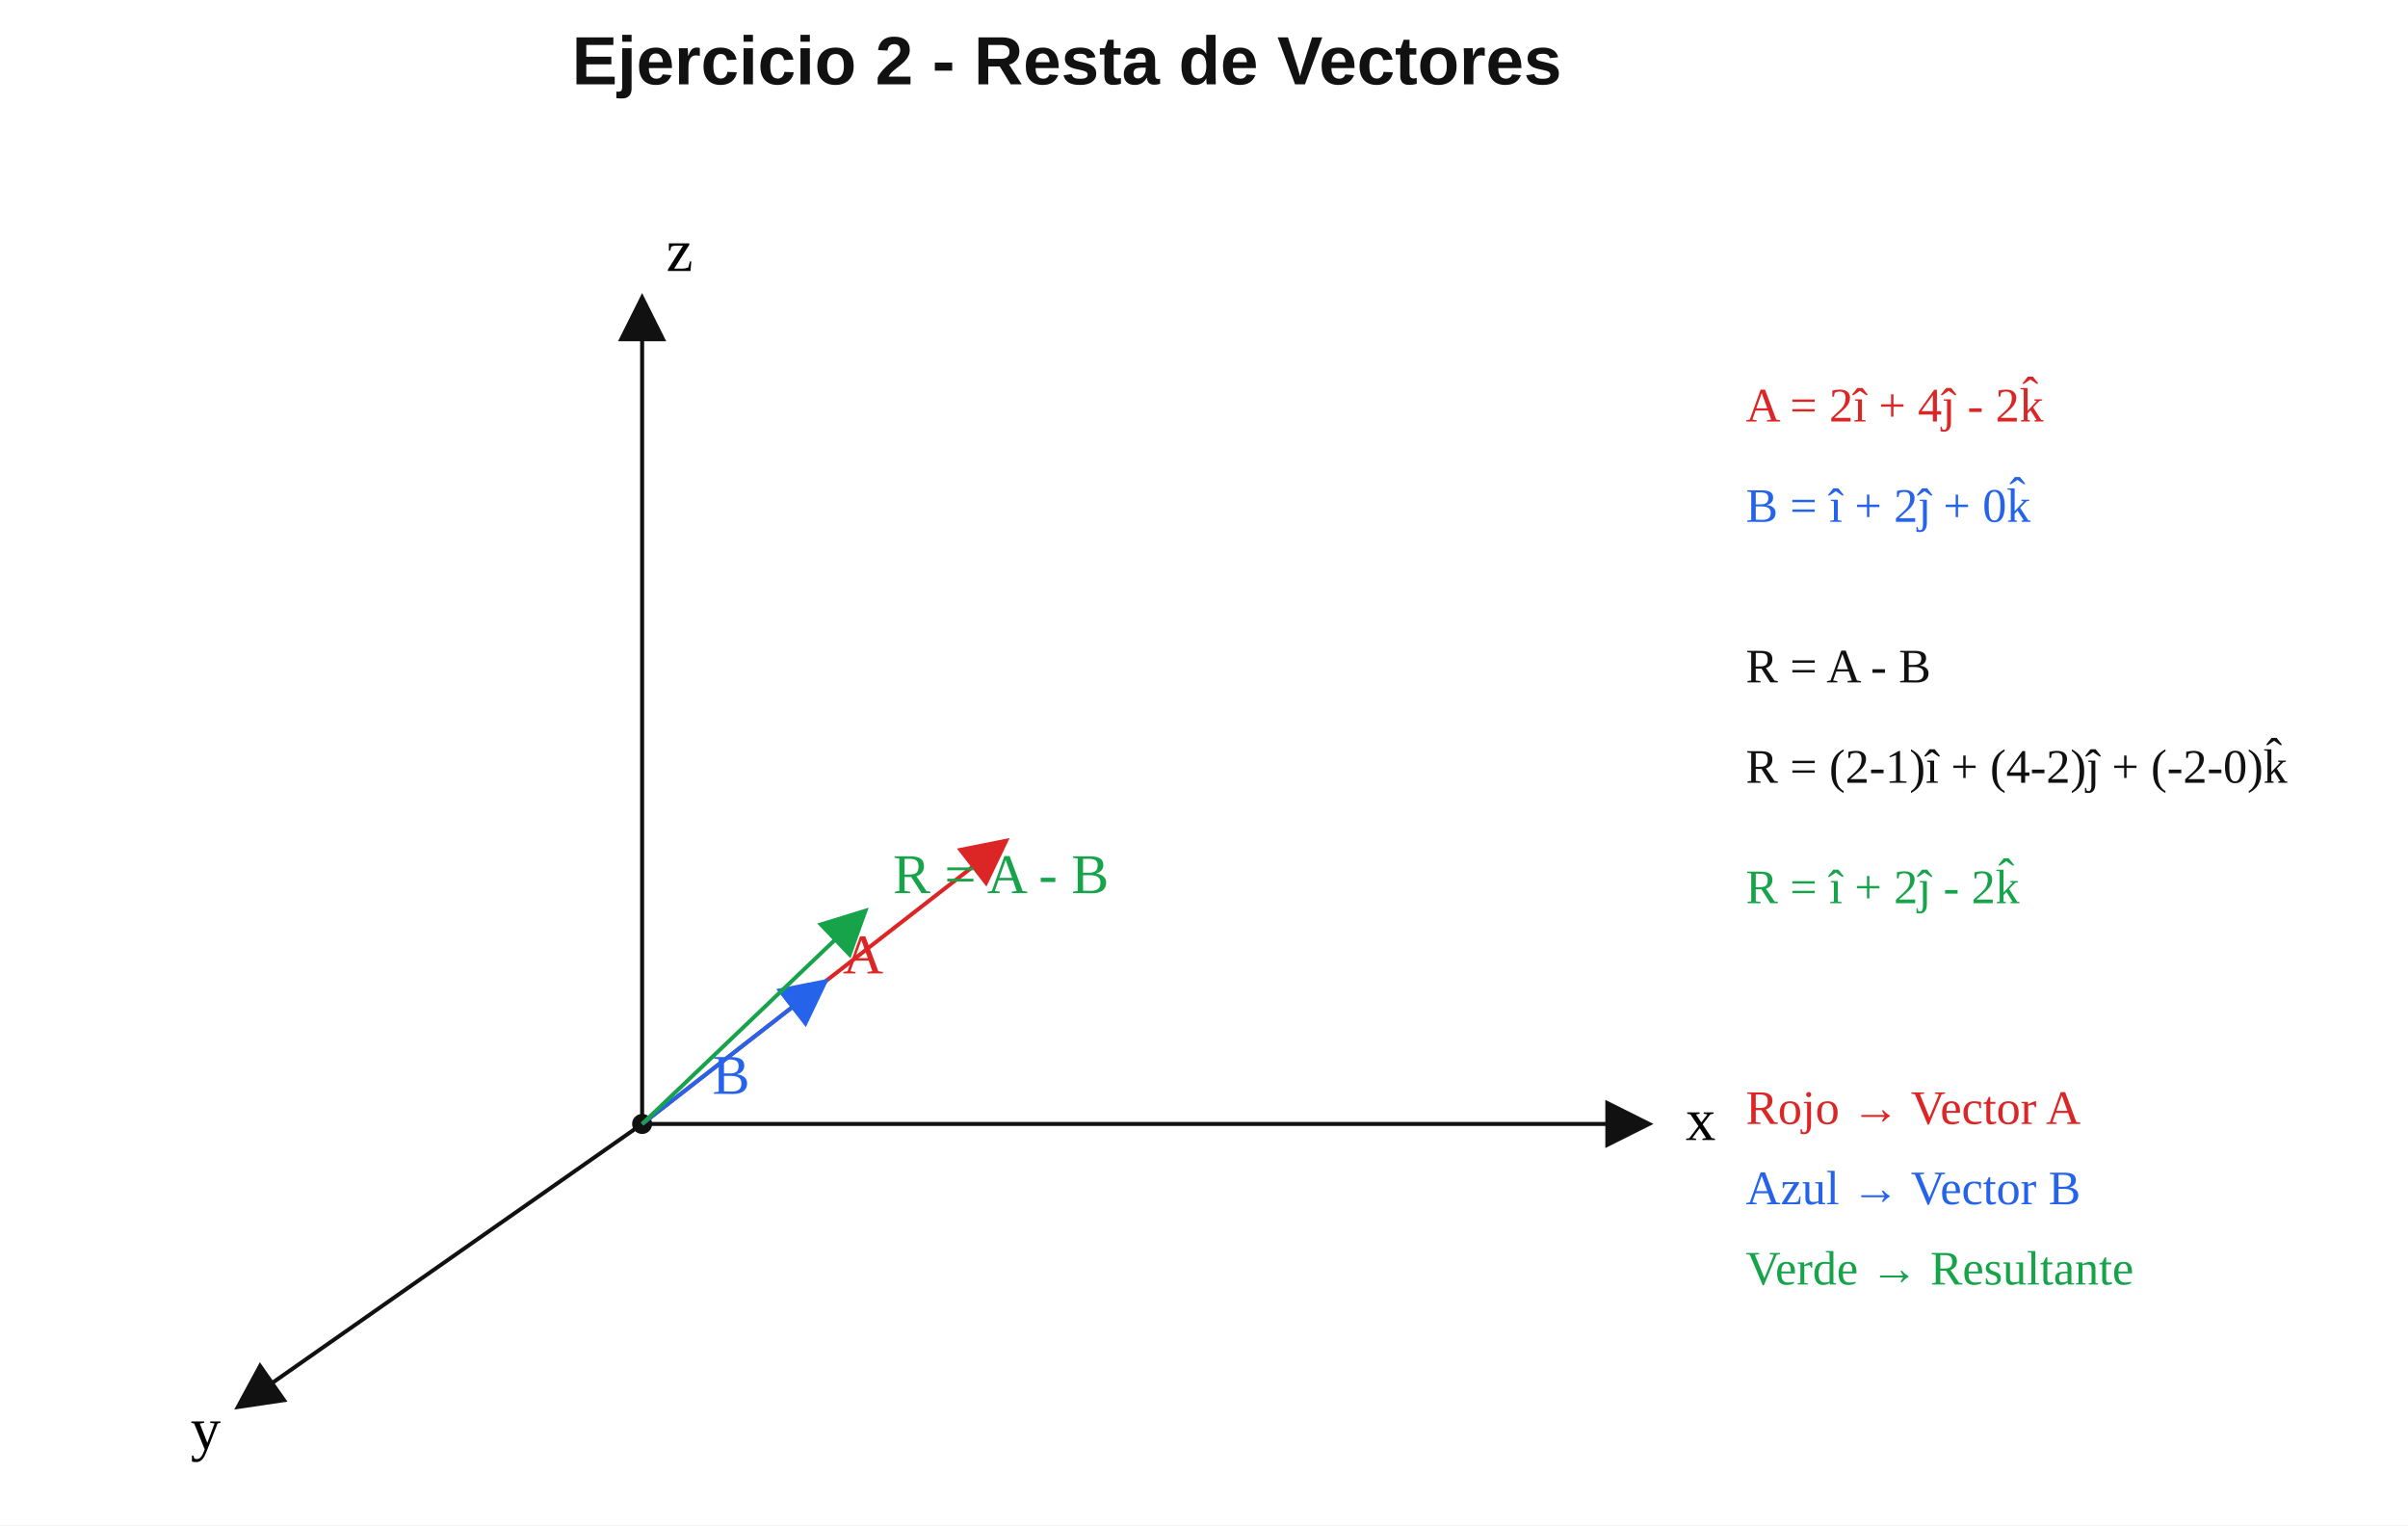
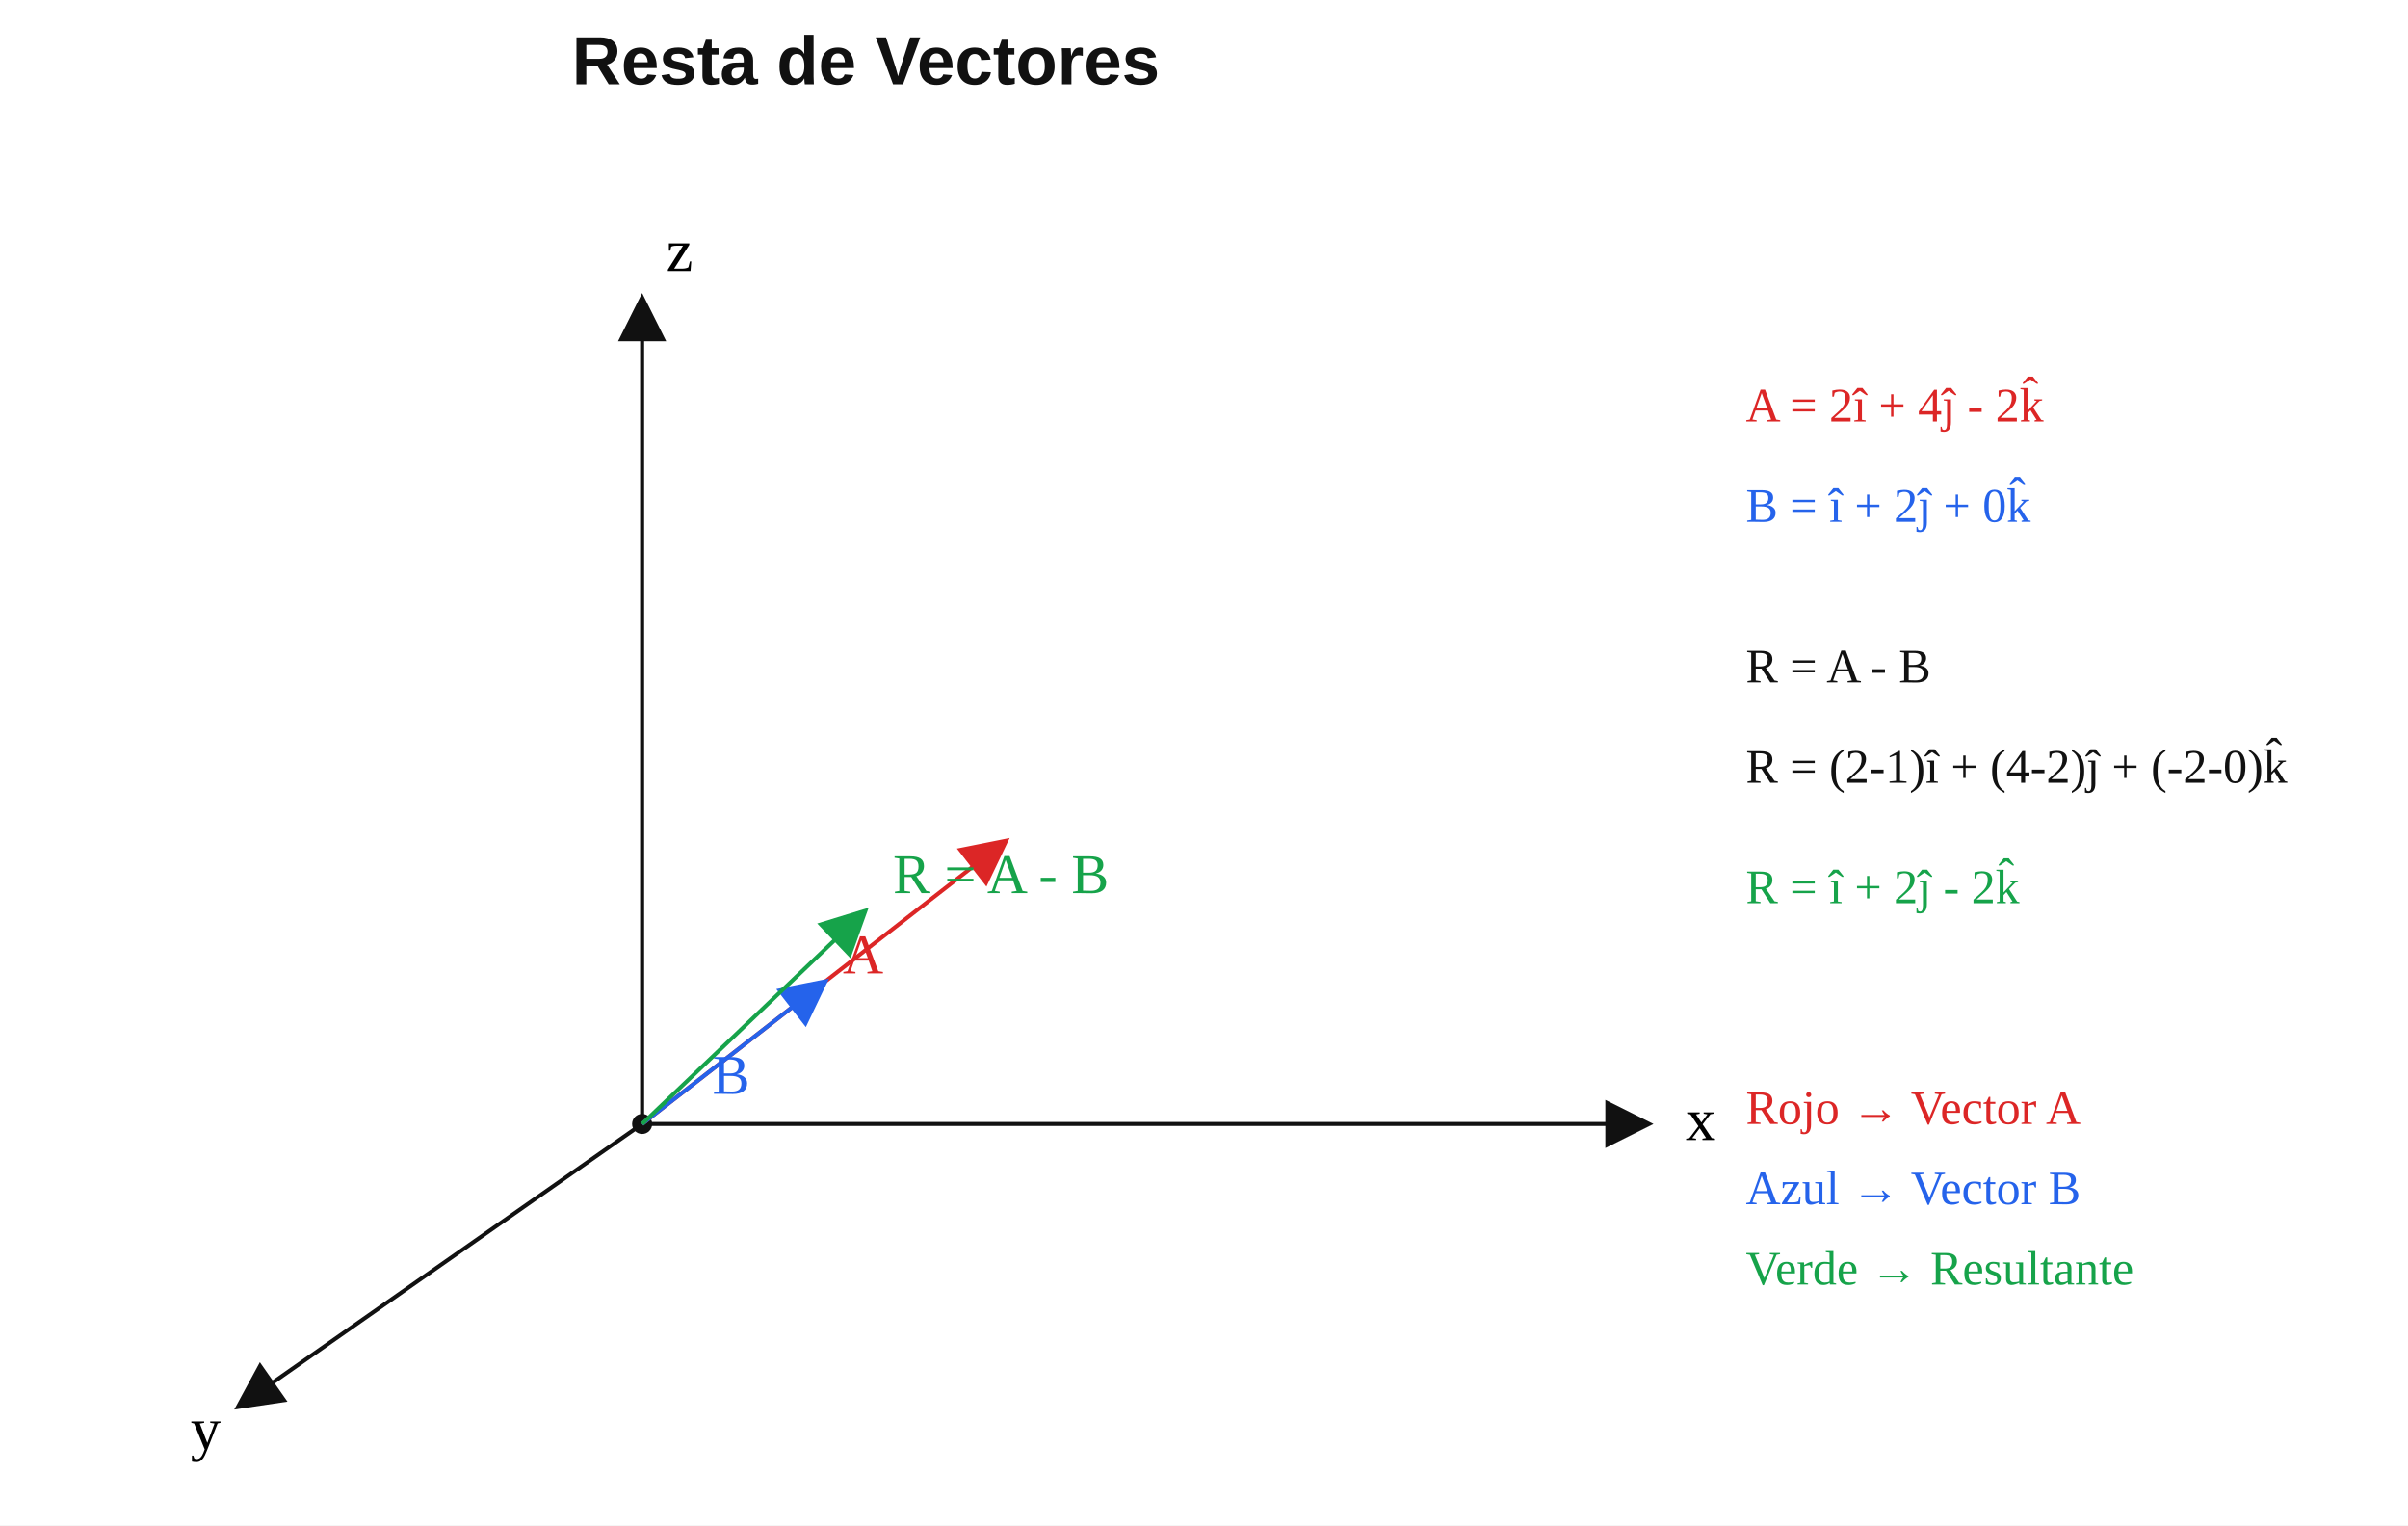
<svg xmlns="http://www.w3.org/2000/svg" width="1200" height="760" viewBox="0 0 1200 760">
  <defs>
    <marker id="arrowBlack" markerWidth="12" markerHeight="12" refX="10" refY="6" orient="auto">
      <path d="M0,0 L12,6 L0,12 Z" fill="#111" />
    </marker>
    <marker id="arrowRed" markerWidth="12" markerHeight="12" refX="10" refY="6" orient="auto">
      <path d="M0,0 L12,6 L0,12 Z" fill="#dc2626" />
    </marker>
    <marker id="arrowBlue" markerWidth="12" markerHeight="12" refX="10" refY="6" orient="auto">
      <path d="M0,0 L12,6 L0,12 Z" fill="#2563eb" />
    </marker>
    <marker id="arrowGreen" markerWidth="12" markerHeight="12" refX="10" refY="6" orient="auto">
      <path d="M0,0 L12,6 L0,12 Z" fill="#16a34a" />
    </marker>
  </defs>
  <rect width="100%" height="100%" fill="white" />
  <text x="285" y="42" font-size="34" font-family="Arial" font-weight="bold" fill="#111">
- Ejercicio 2 - Resta de Vectores
+ Resta de Vectores
</text>
  <circle cx="320" cy="560" r="5" fill="#111" />
  <line x1="320" y1="560" x2="820" y2="560" stroke="#111" stroke-width="2" marker-end="url(#arrowBlack)" />
  <text x="840" y="568" font-size="30">x</text>
  <line x1="320" y1="560" x2="320" y2="150" stroke="#111" stroke-width="2" marker-end="url(#arrowBlack)" />
  <text x="332" y="135" font-size="30">z</text>
  <line x1="320" y1="560" x2="120" y2="700" stroke="#111" stroke-width="2" marker-end="url(#arrowBlack)" />
  <text x="95" y="722" font-size="30">y</text>
  <line x1="320" y1="560" x2="500" y2="420" stroke="#dc2626" stroke-width="2" marker-end="url(#arrowRed)" />
  <text x="420" y="485" font-size="28" fill="#dc2626">A</text>
  <line x1="320" y1="560" x2="410" y2="490" stroke="#2563eb" stroke-width="2" marker-end="url(#arrowBlue)" />
  <text x="355" y="545" font-size="28" fill="#2563eb">B</text>
  <line x1="320" y1="560" x2="430" y2="455" stroke="#16a34a" stroke-width="2" marker-end="url(#arrowGreen)" />
  <text x="445" y="445" font-size="28" fill="#16a34a">R = A - B</text>
  <text x="870" y="210" font-size="24" fill="#dc2626">
A = 2î + 4ĵ - 2k̂
</text>
  <text x="870" y="260" font-size="24" fill="#2563eb">
B = î + 2ĵ + 0k̂
</text>
  <text x="870" y="340" font-size="24" fill="#111">
R = A - B
</text>
  <text x="870" y="390" font-size="24" fill="#111">
R = (2-1)î + (4-2)ĵ + (-2-0)k̂
</text>
  <text x="870" y="450" font-size="24" fill="#16a34a">
R = î + 2ĵ - 2k̂
</text>
  <text x="870" y="560" font-size="24" fill="#dc2626">Rojo → Vector A</text>
  <text x="870" y="600" font-size="24" fill="#2563eb">Azul → Vector B</text>
  <text x="870" y="640" font-size="24" fill="#16a34a">Verde → Resultante</text>
</svg>
